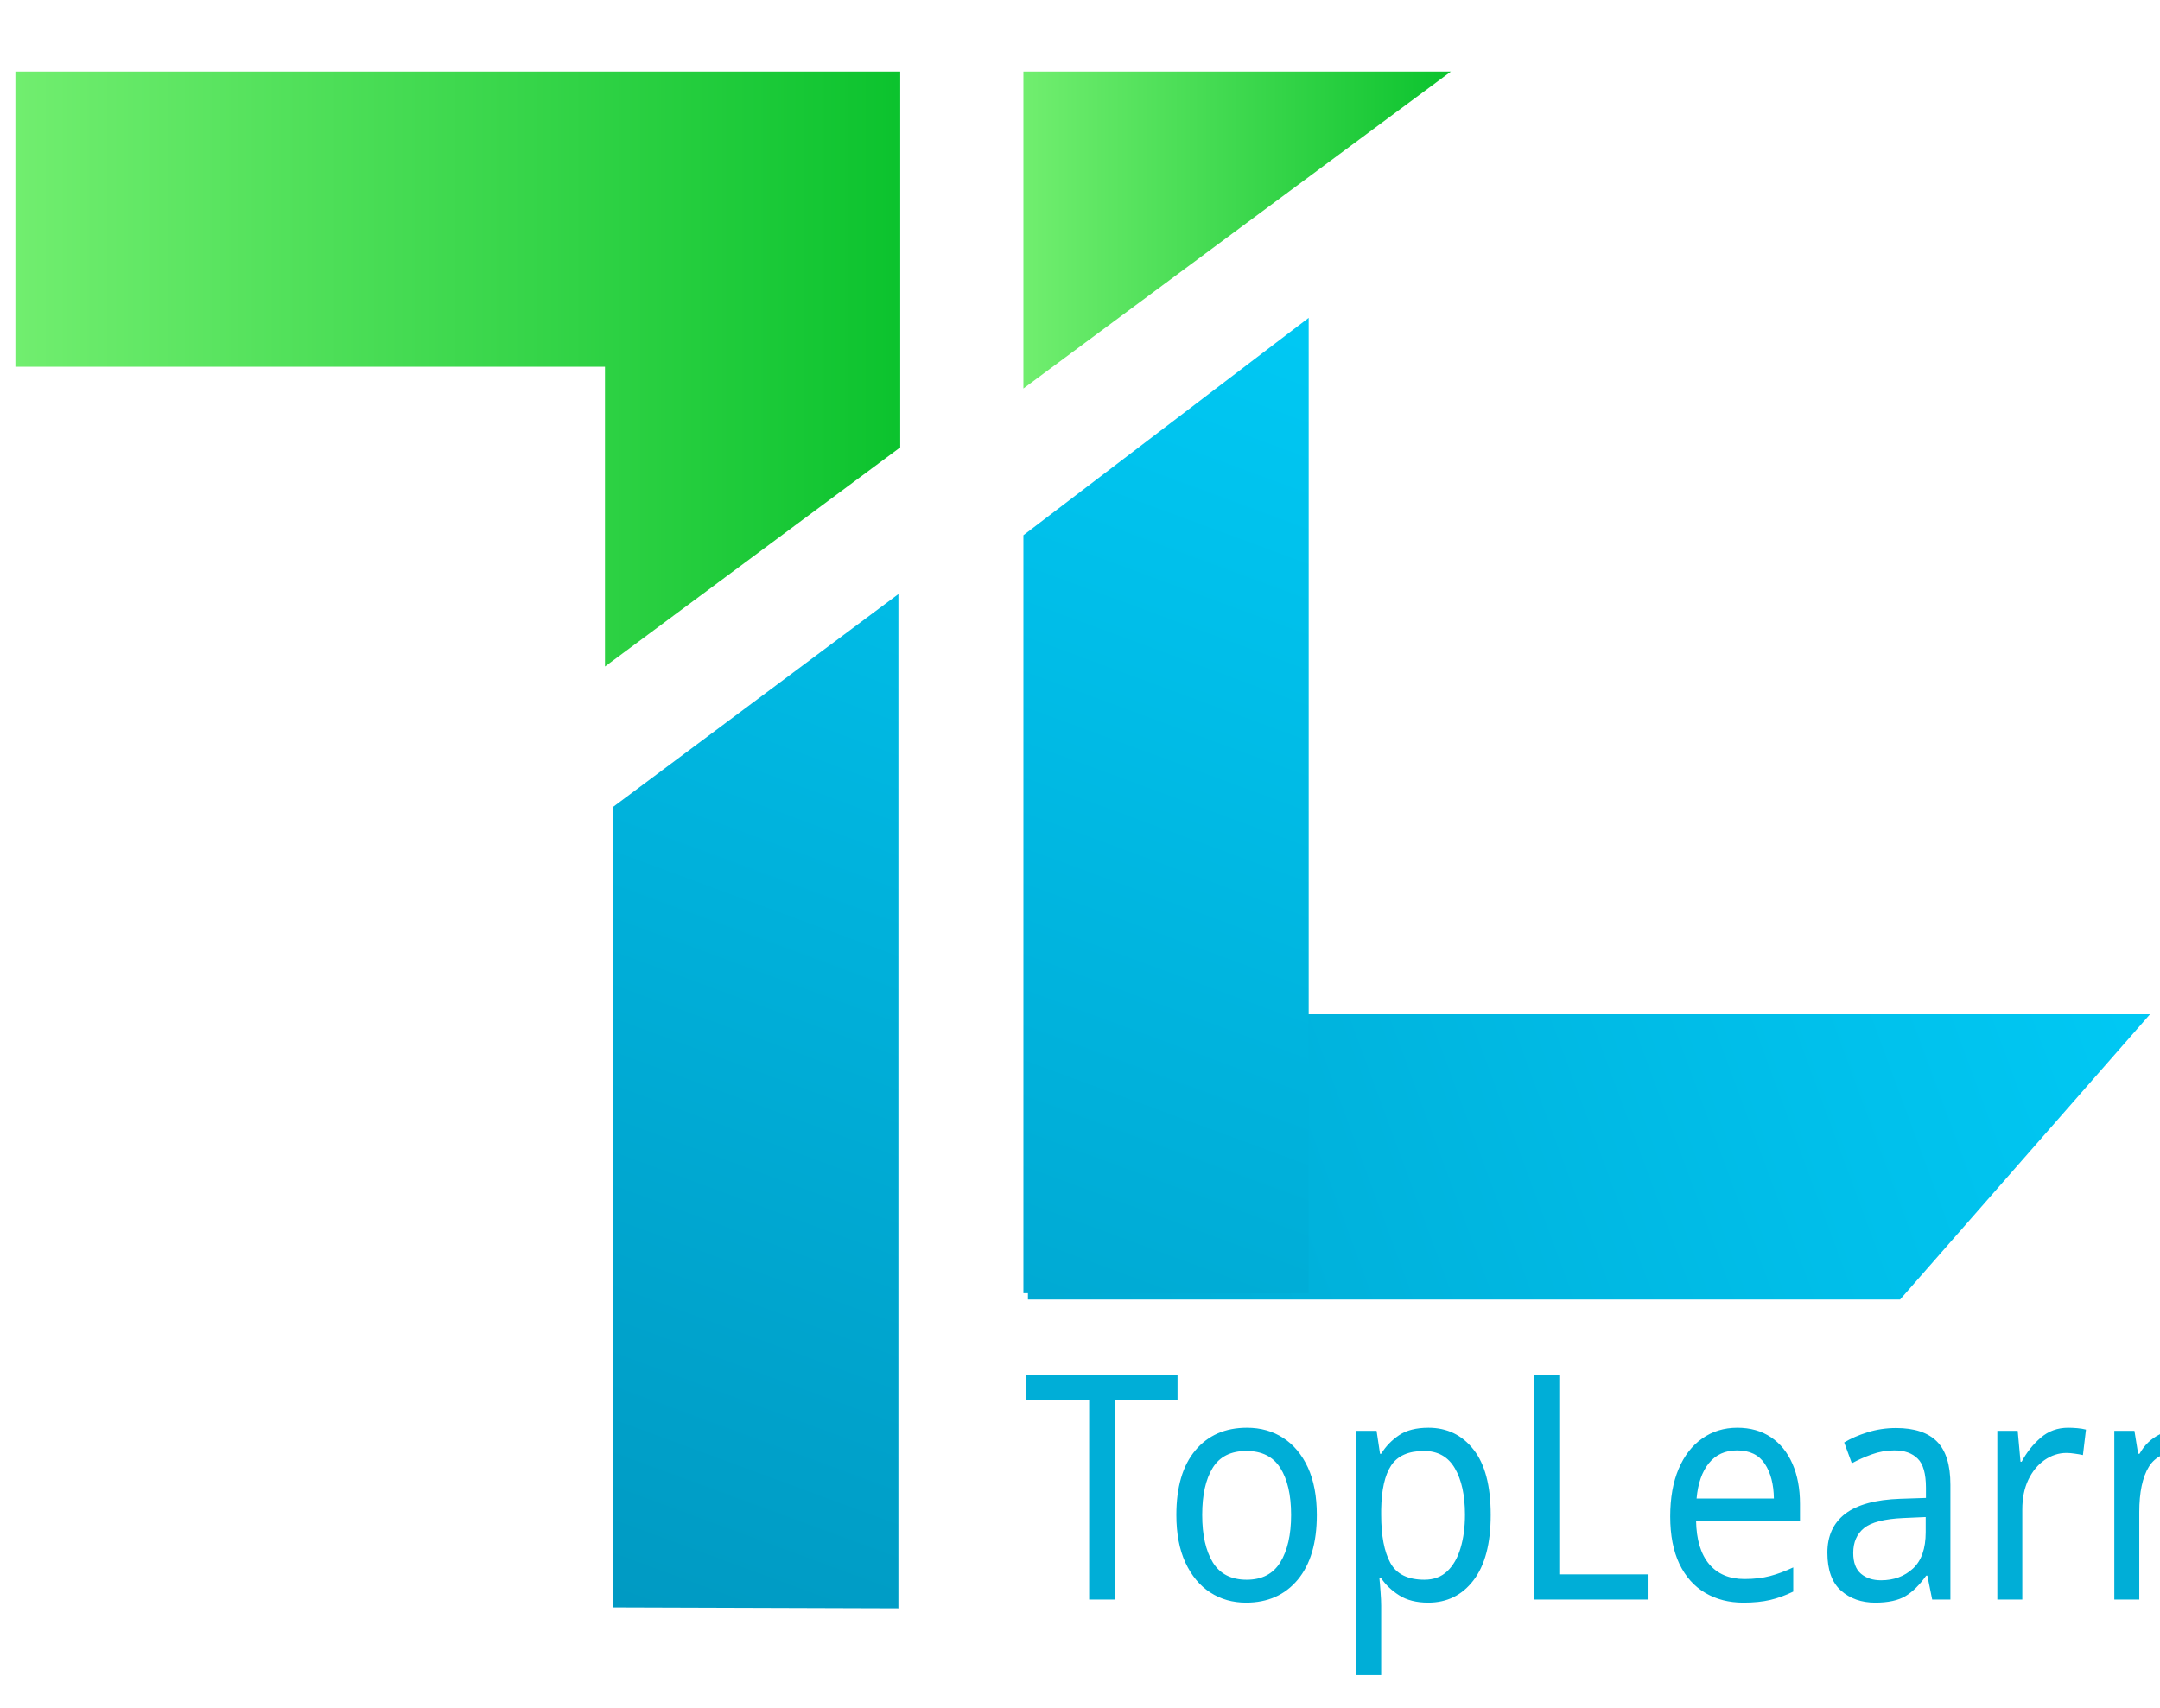
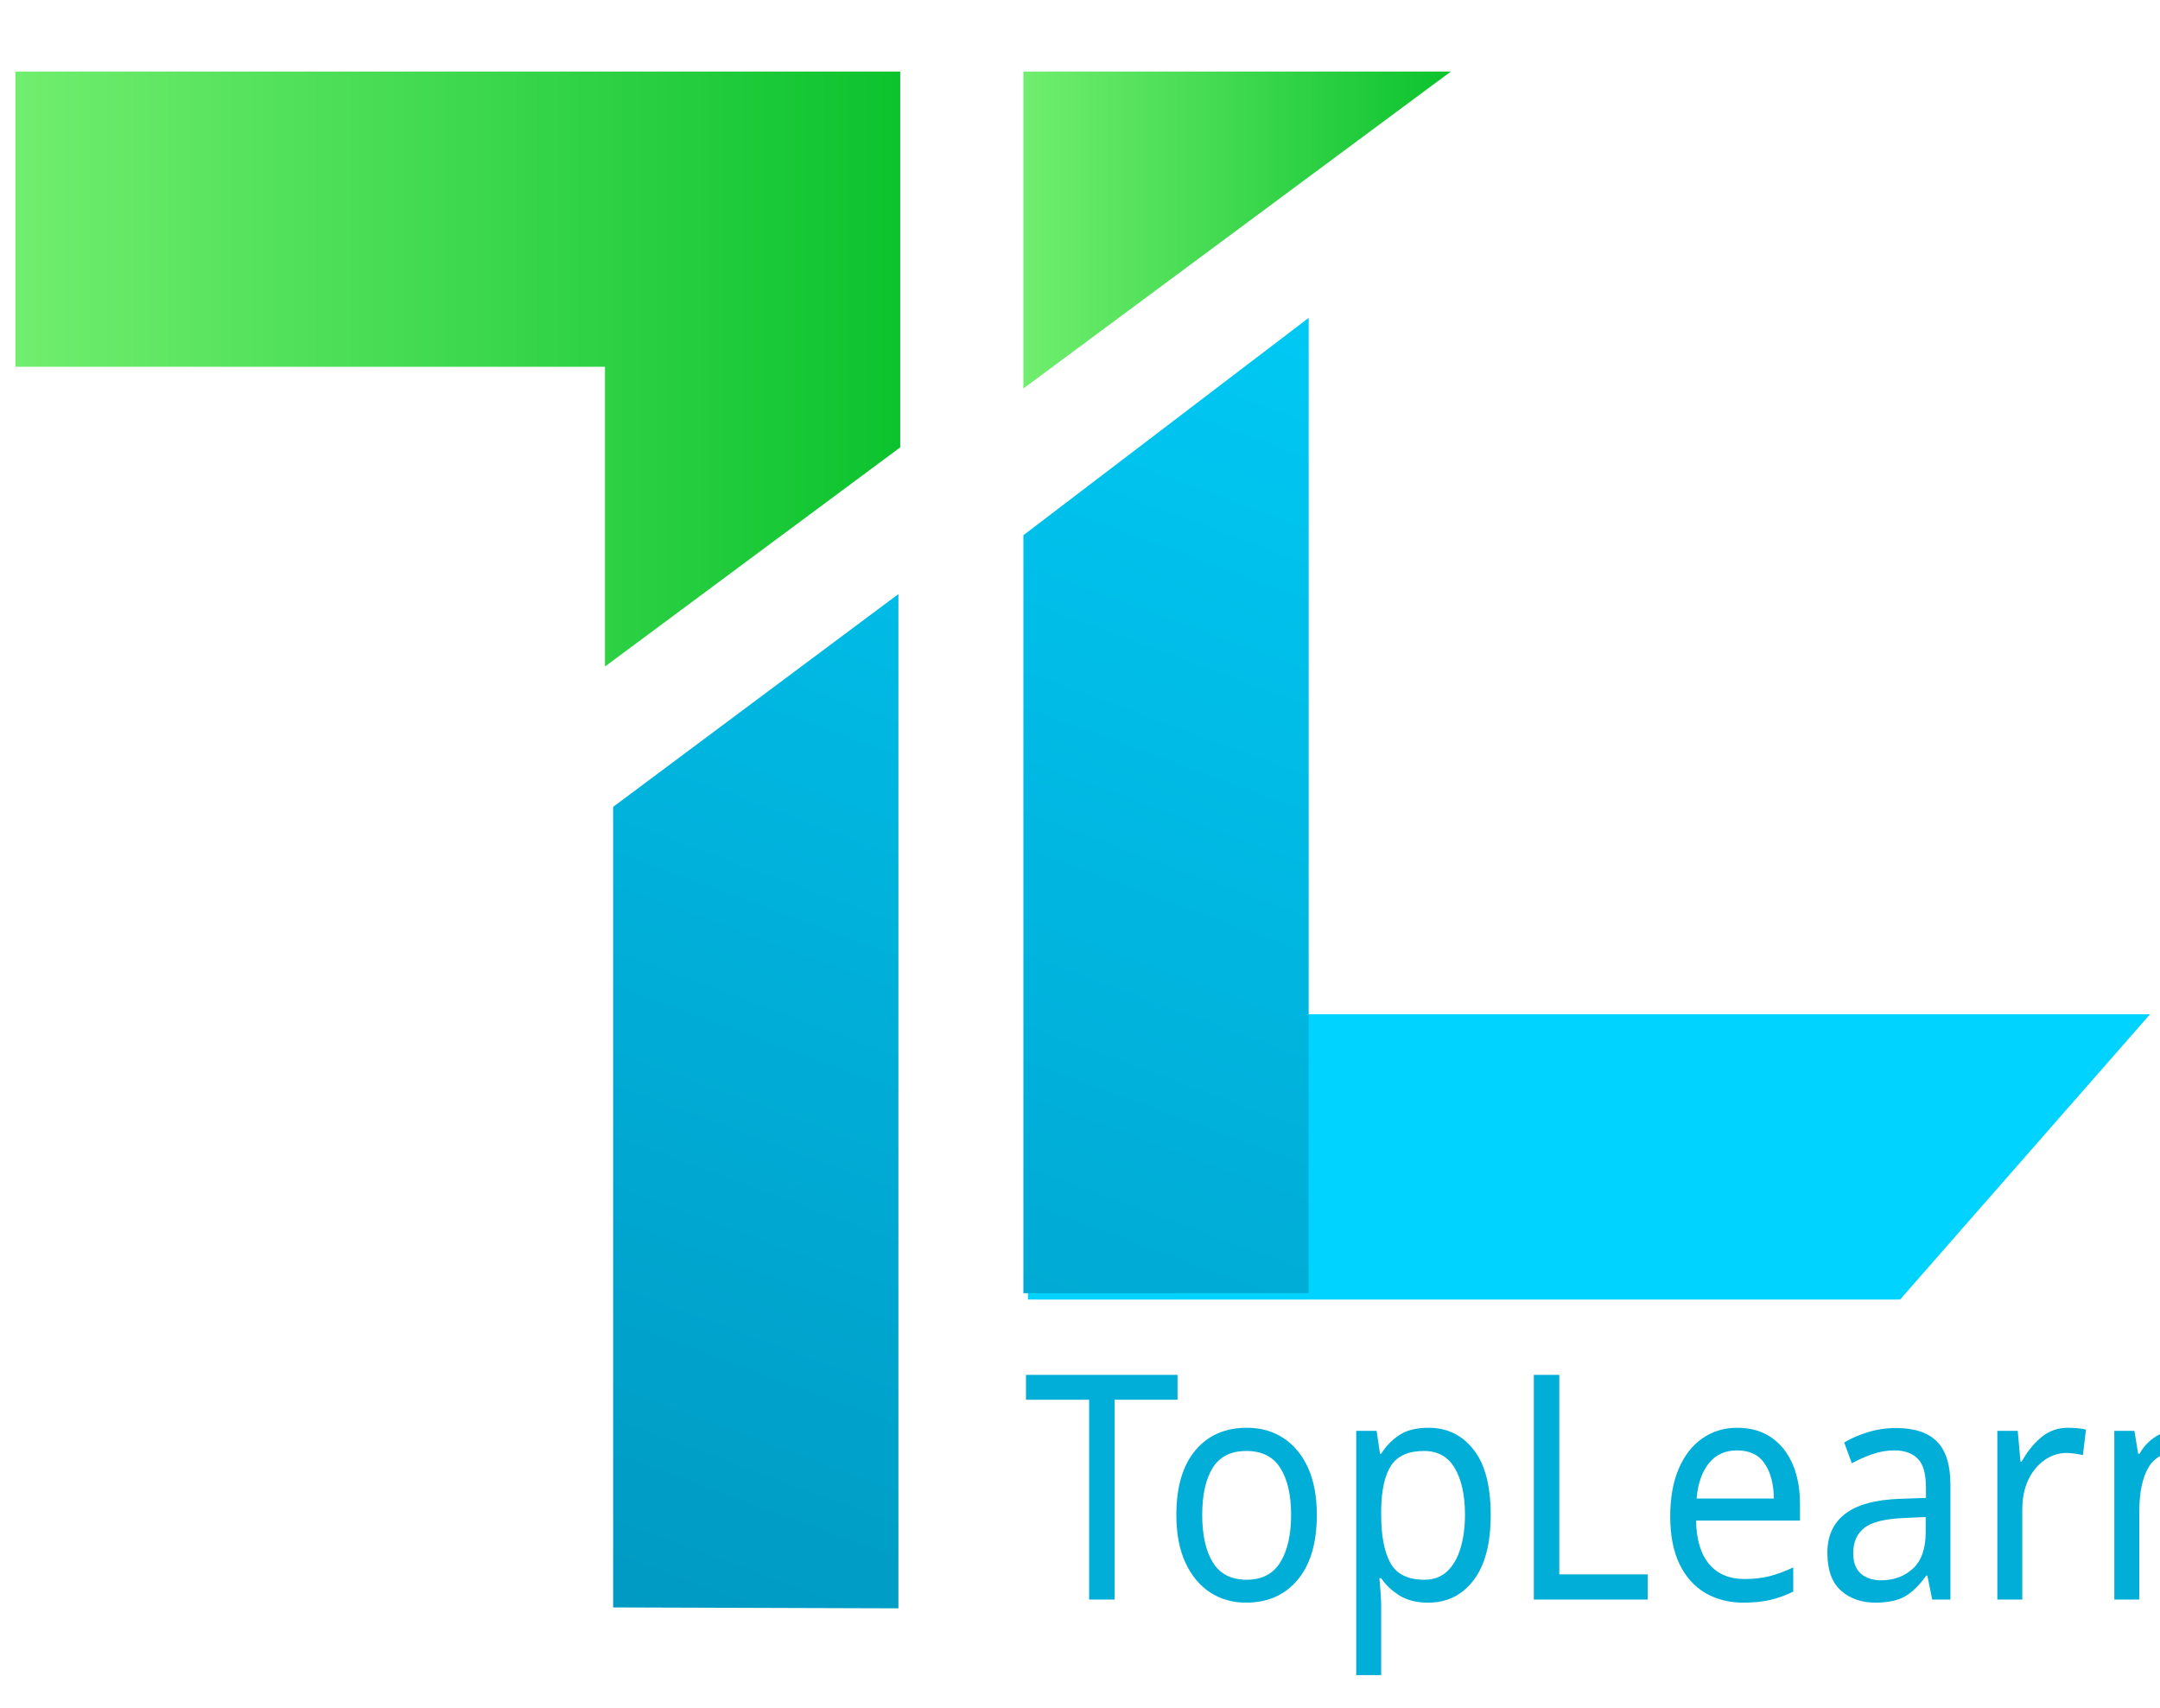
- <svg xmlns="http://www.w3.org/2000/svg" version="1.1" id="Isolation_Mode" x="0px" y="0px" viewBox="19 5.5 238.5 188.6" style="enable-background:new 19 5.5 238.5 188.6;" xml:space="preserve">
-   <style type="text/css">
- 	.st0{fill:url(#SVGID_1_);}
- 	.st1{fill:url(#SVGID_2_);}
- 	.st2{fill:url(#SVGID_3_);}
- 	.st3{fill:url(#SVGID_4_);}
- 	.st4{fill:url(#SVGID_5_);}
- 	.st5{fill:none;}
- 	.st6{fill:#00AED7;}
- 	.st7{font-family:'IRHoma';}
- 	.st8{font-size:34.743px;}
- </style>
-   <g>
-     <linearGradient id="SVGID_1_" gradientUnits="userSpaceOnUse" x1="131.975" y1="30.917" x2="179.208" y2="30.917">
-       <stop offset="0" style="stop-color:#71EE6F" />
-       <stop offset="0.995" style="stop-color:#0CC32E" />
-     </linearGradient>
-     <polygon class="st0" points="179.2,13.4 132,48.4 132,13.4  " />
-     <g>
-       <linearGradient id="SVGID_2_" gradientUnits="userSpaceOnUse" x1="20.673" y1="46.25" x2="118.448" y2="46.25">
-         <stop offset="0" style="stop-color:#71EE6F" />
-         <stop offset="0.995" style="stop-color:#0CC32E" />
-       </linearGradient>
-       <polygon class="st1" points="118.4,13.4 118.4,54.9 85.8,79.1 85.8,46 20.7,46 20.7,13.4   " />
-       <linearGradient id="SVGID_3_" gradientUnits="userSpaceOnUse" x1="154.775" y1="-2.741" x2="71.577" y2="222.482">
-         <stop offset="0" style="stop-color:#00D3FF" />
-         <stop offset="0.995" style="stop-color:#008EB6" />
-       </linearGradient>
-       <polygon class="st2" points="118.2,71.1 118.2,183.1 86.7,183 86.7,94.6   " />
-       <linearGradient id="SVGID_4_" gradientUnits="userSpaceOnUse" x1="222.004" y1="20.042" x2="122.076" y2="290.552" gradientTransform="matrix(0 -1 -1 0 313.5492 313.5492)">
-         <stop offset="0" style="stop-color:#00D3FF" />
-         <stop offset="0.995" style="stop-color:#008EB6" />
-       </linearGradient>
-       <polygon class="st3" points="256.4,117.5 132.5,117.5 132.5,149 228.8,149   " />
-       <linearGradient id="SVGID_5_" gradientUnits="userSpaceOnUse" x1="184.391" y1="7.199" x2="96.39" y2="245.425">
-         <stop offset="0" style="stop-color:#00D3FF" />
-         <stop offset="0.995" style="stop-color:#008EB6" />
-       </linearGradient>
-       <polygon class="st4" points="163.5,40.6 163.5,148.3 132,148.3 132,64.6   " />
-     </g>
-   </g>
-   <rect x="132" y="162.5" class="st5" width="127.5" height="32" />
-   <text transform="matrix(0.9 0 0 1 131.9753 182.1286)" class="st6 st7 st8">TopLearn</text>
+ <svg xmlns="http://www.w3.org/2000/svg" viewBox="19 5.5 238.5 188.6">
+   <linearGradient id="a" gradientUnits="userSpaceOnUse" x1="131.975" y1="30.917" x2="179.208" y2="30.917">
+     <stop offset="0" stop-color="#71ee6f" />
+     <stop offset=".995" stop-color="#0cc32e" />
+   </linearGradient>
+   <path fill="url(#a)" d="M179.2 13.4l-47.2 35v-35z" />
+   <linearGradient id="b" gradientUnits="userSpaceOnUse" x1="20.673" y1="46.25" x2="118.448" y2="46.25">
+     <stop offset="0" stop-color="#71ee6f" />
+     <stop offset=".995" stop-color="#0cc32e" />
+   </linearGradient>
+   <path fill="url(#b)" d="M118.4 13.4v41.5L85.8 79.1V46H20.7V13.4z" />
+   <linearGradient id="c" gradientUnits="userSpaceOnUse" x1="154.775" y1="-2.741" x2="71.577" y2="222.482">
+     <stop offset="0" stop-color="#00d3ff" />
+     <stop offset=".995" stop-color="#008eb6" />
+   </linearGradient>
+   <path fill="url(#c)" d="M118.2 71.1v112l-31.5-.1V94.6z" />
+   <linearGradient id="d" gradientUnits="userSpaceOnUse" x1="222.004" y1="20.042" x2="122.076" y2="290.552" gradientTransform="rotate(-90 313.55 0)">
+     <stop offset="0" stop-color="#00d3ff" />
+     <stop offset=".995" stop-color="#008eb6" />
+   </linearGradient>
+   <path fill="url(#d)" d="M256.4 117.5H132.5V149h96.3z" />
+   <linearGradient id="e" gradientUnits="userSpaceOnUse" x1="184.391" y1="7.199" x2="96.39" y2="245.425">
+     <stop offset="0" stop-color="#00d3ff" />
+     <stop offset=".995" stop-color="#008eb6" />
+   </linearGradient>
+   <path fill="url(#e)" d="M163.5 40.6v107.7H132V64.6z" />
+   <path fill="none" d="M132 162.5h127.5v32H132z" />
+   <text transform="matrix(.9 0 0 1 131.975 182.129)" font-size="34.743" font-family="IRHoma" fill="#00aed7">TopLearn</text>
</svg>
